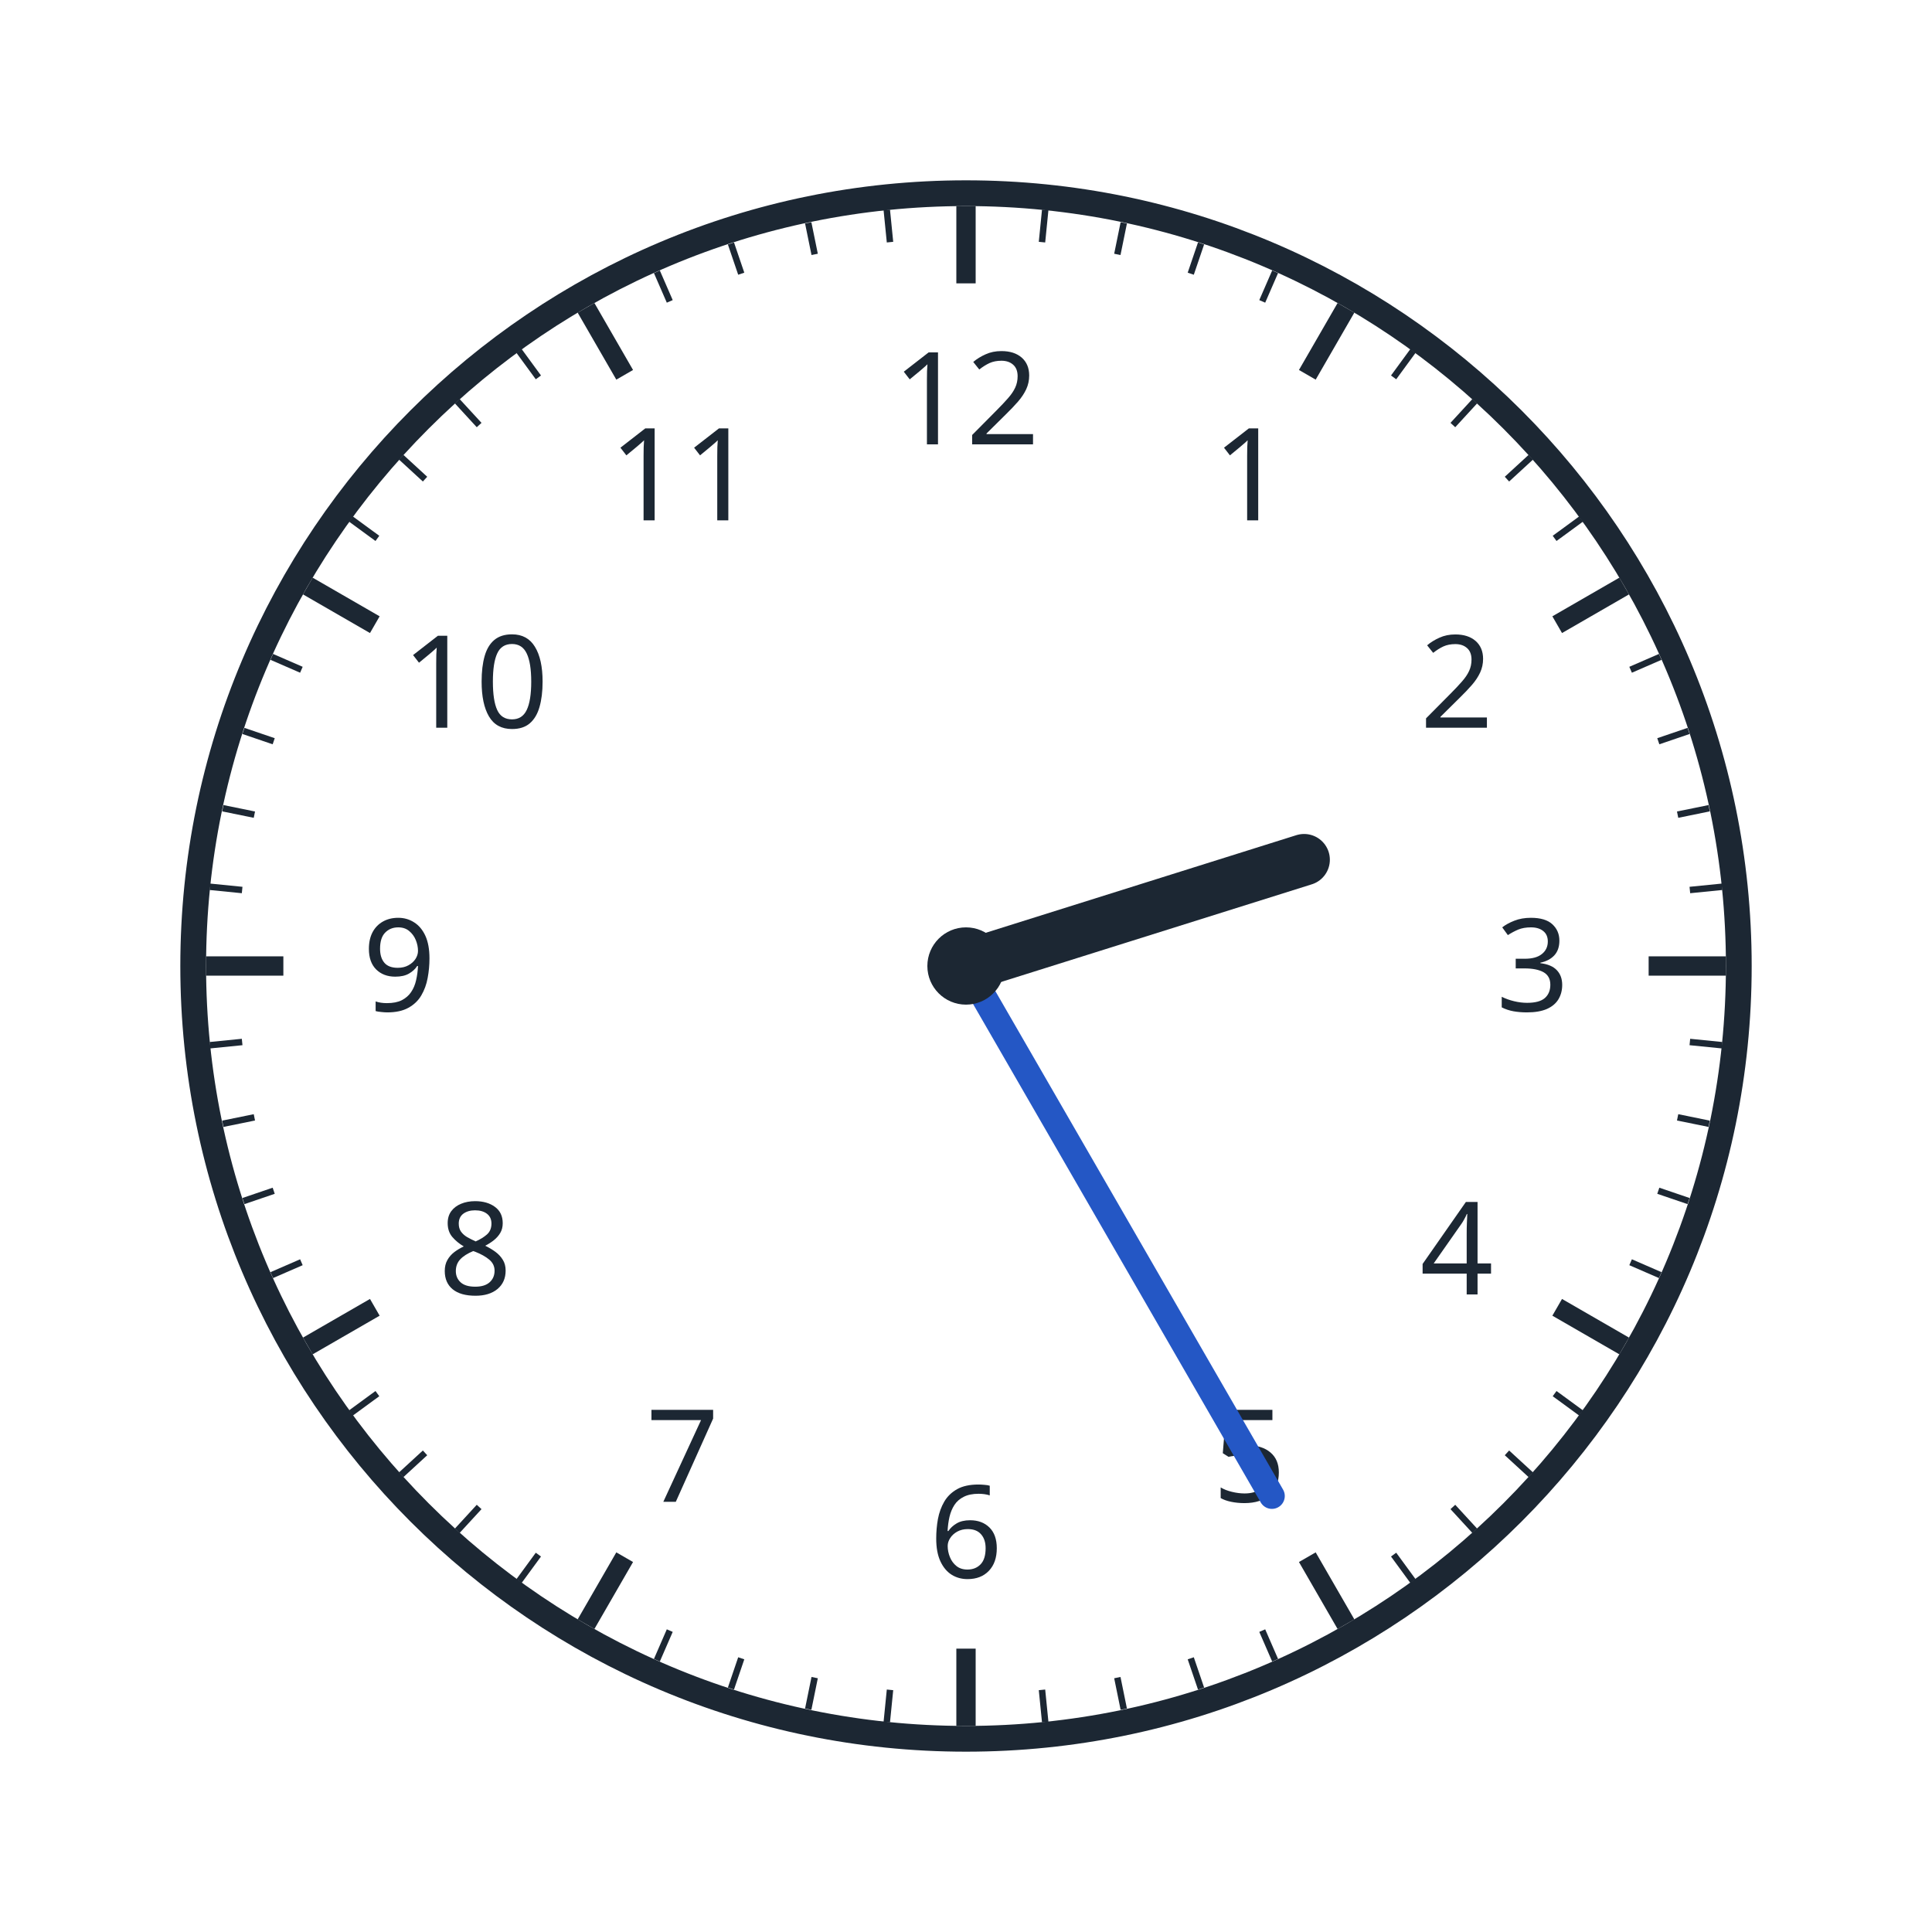
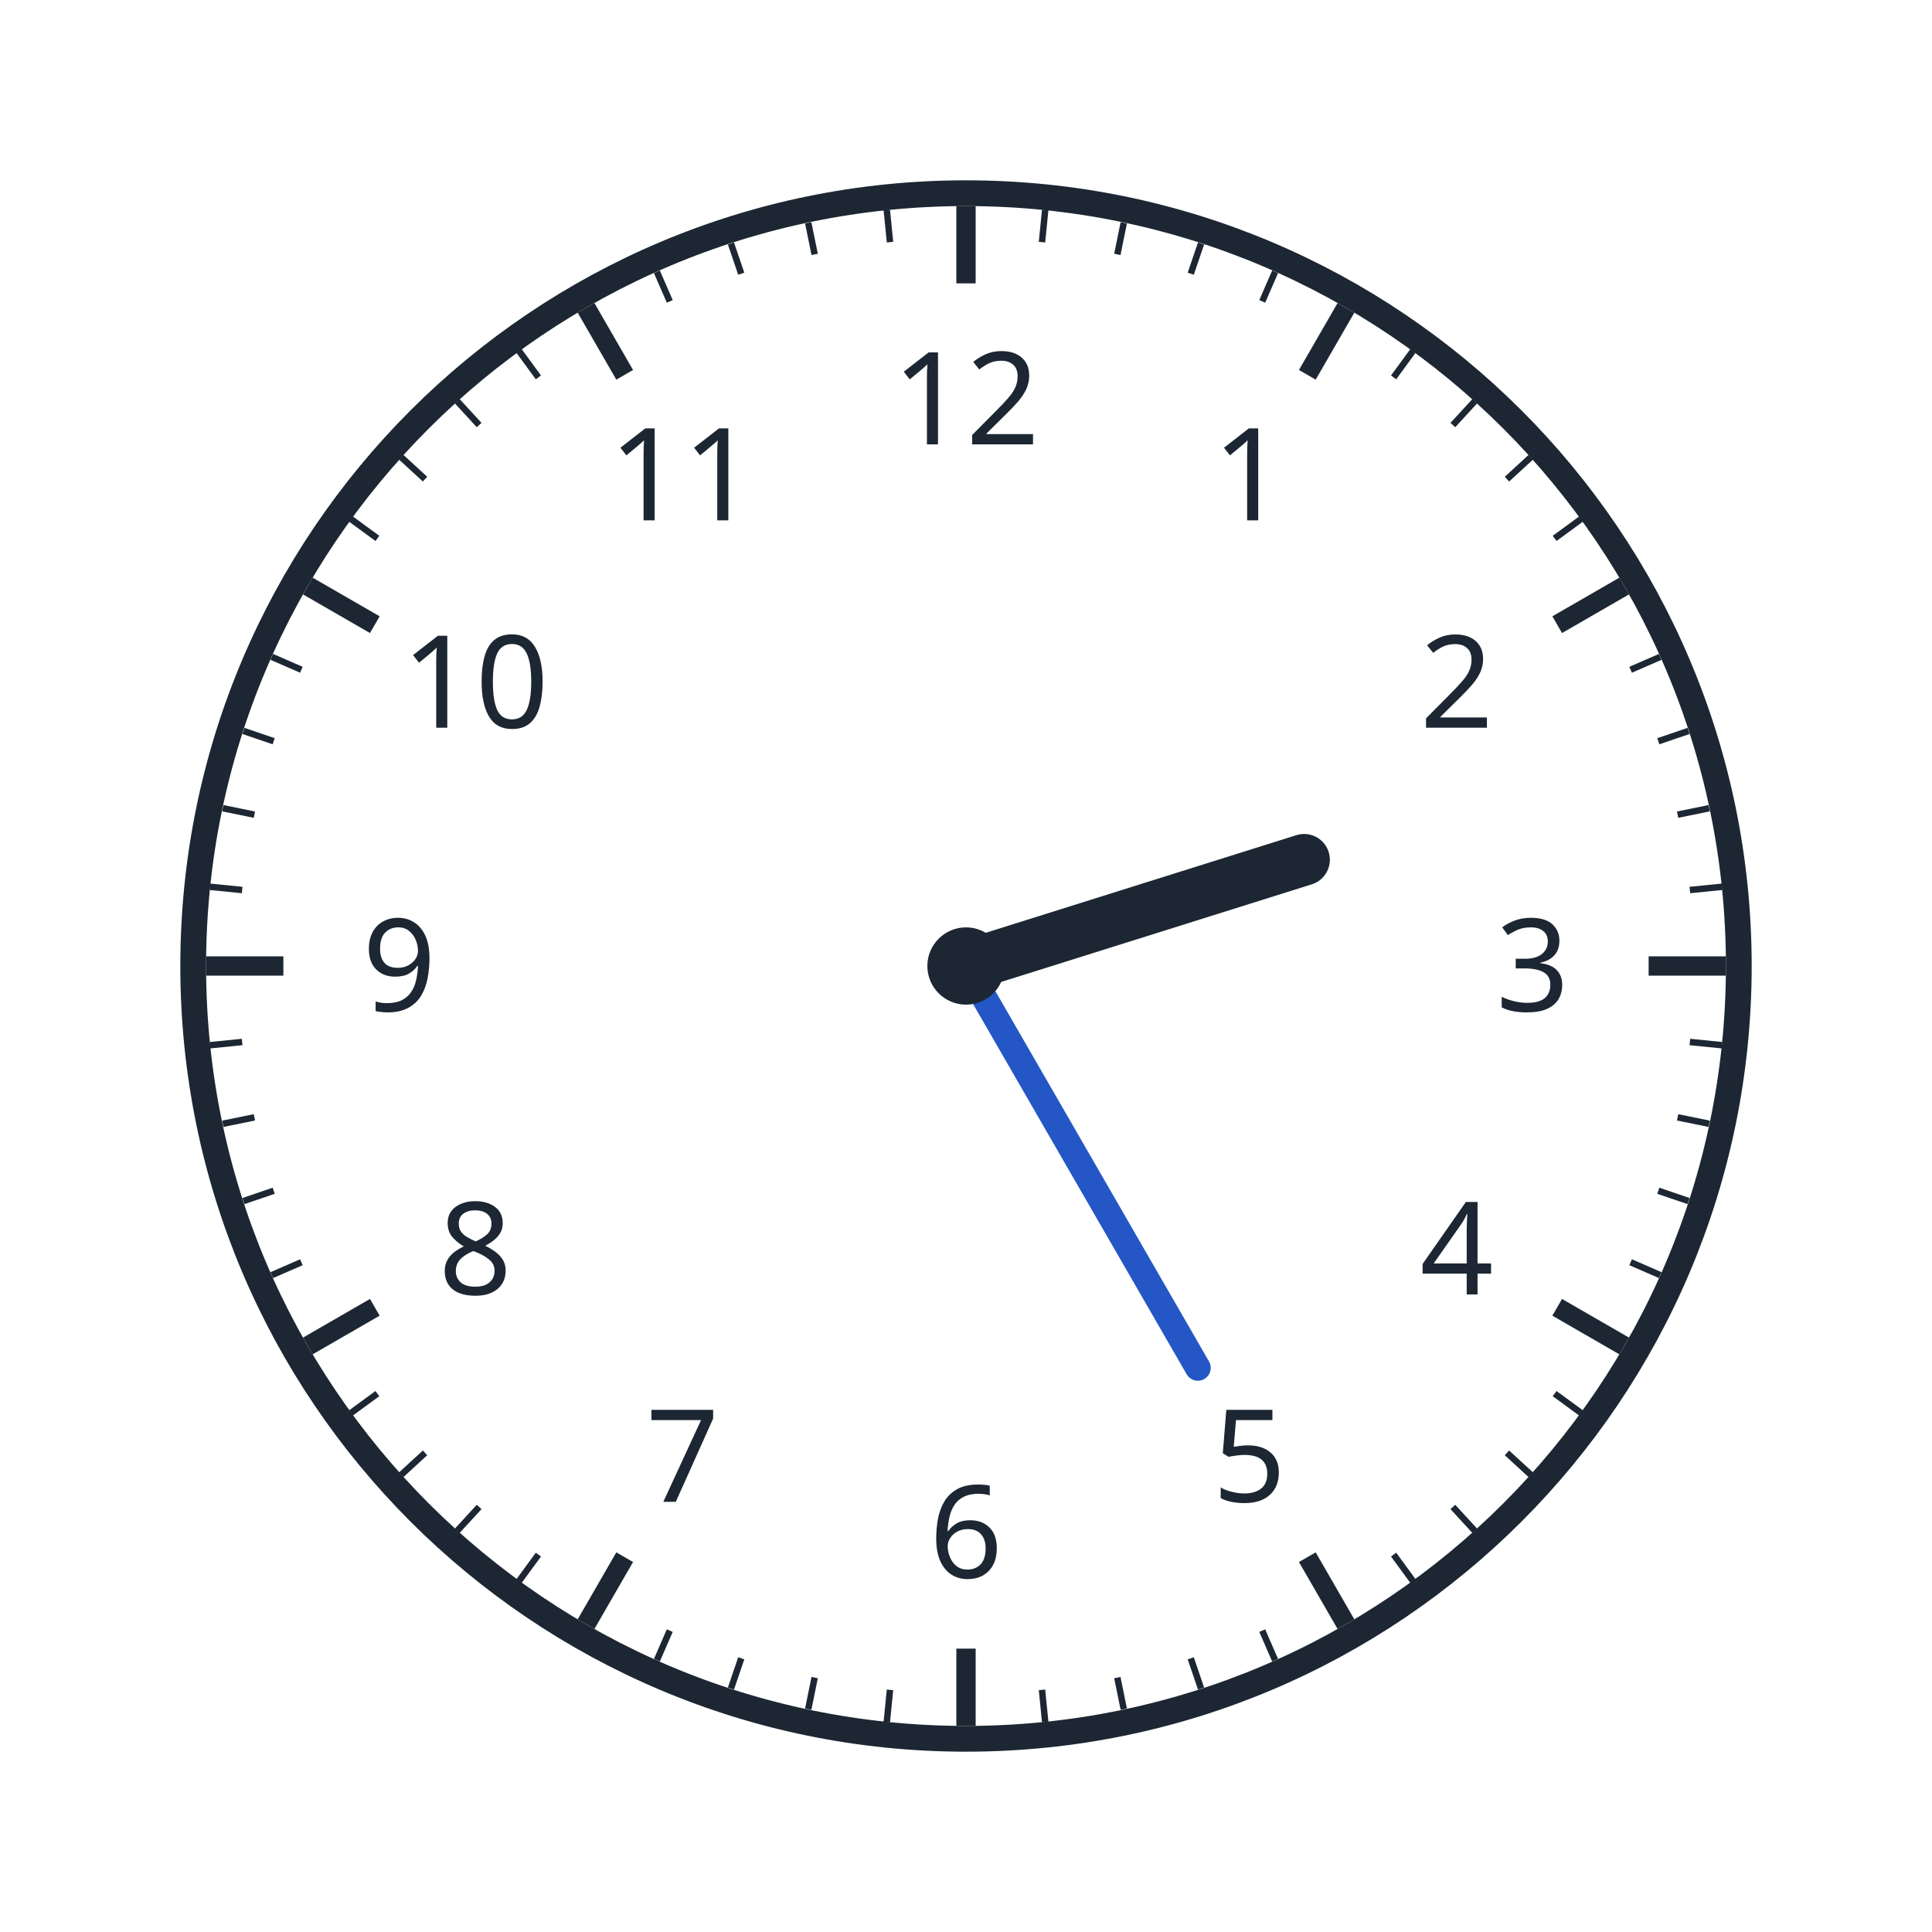
<svg xmlns="http://www.w3.org/2000/svg" viewBox="0 0 300 300" font-family="sans-serif" font-size="16">
  <rect x="0" y="0" width="300" height="300" fill="#ffffff" />
  <circle cx="150" cy="150" r="120" fill="#ffffff" stroke="#1c2733" stroke-width="4" />
  <line x1="150.0" y1="44.0" x2="150.0" y2="32.0" stroke="#1c2733" stroke-width="3" />
  <line x1="161.8" y1="37.6" x2="162.3" y2="32.6" stroke="#1c2733" stroke-width="1" />
  <line x1="173.5" y1="39.5" x2="174.5" y2="34.6" stroke="#1c2733" stroke-width="1" />
  <line x1="184.9" y1="42.5" x2="186.5" y2="37.8" stroke="#1c2733" stroke-width="1" />
  <line x1="196.0" y1="46.8" x2="198.0" y2="42.2" stroke="#1c2733" stroke-width="1" />
  <line x1="203.0" y1="58.2" x2="209.0" y2="47.8" stroke="#1c2733" stroke-width="3" />
  <line x1="216.4" y1="58.6" x2="219.4" y2="54.5" stroke="#1c2733" stroke-width="1" />
  <line x1="225.6" y1="66.0" x2="229.0" y2="62.3" stroke="#1c2733" stroke-width="1" />
  <line x1="234.0" y1="74.4" x2="237.7" y2="71.0" stroke="#1c2733" stroke-width="1" />
  <line x1="241.4" y1="83.6" x2="245.5" y2="80.6" stroke="#1c2733" stroke-width="1" />
  <line x1="241.8" y1="97.0" x2="252.2" y2="91.0" stroke="#1c2733" stroke-width="3" />
  <line x1="253.2" y1="104.0" x2="257.8" y2="102.0" stroke="#1c2733" stroke-width="1" />
  <line x1="257.5" y1="115.1" x2="262.2" y2="113.5" stroke="#1c2733" stroke-width="1" />
  <line x1="260.5" y1="126.5" x2="265.4" y2="125.5" stroke="#1c2733" stroke-width="1" />
  <line x1="262.4" y1="138.2" x2="267.4" y2="137.7" stroke="#1c2733" stroke-width="1" />
  <line x1="256.0" y1="150.0" x2="268.0" y2="150.0" stroke="#1c2733" stroke-width="3" />
  <line x1="262.4" y1="161.8" x2="267.4" y2="162.3" stroke="#1c2733" stroke-width="1" />
  <line x1="260.5" y1="173.5" x2="265.4" y2="174.5" stroke="#1c2733" stroke-width="1" />
  <line x1="257.5" y1="184.9" x2="262.2" y2="186.5" stroke="#1c2733" stroke-width="1" />
  <line x1="253.2" y1="196.0" x2="257.8" y2="198.0" stroke="#1c2733" stroke-width="1" />
  <line x1="241.8" y1="203.0" x2="252.2" y2="209.0" stroke="#1c2733" stroke-width="3" />
  <line x1="241.4" y1="216.4" x2="245.5" y2="219.4" stroke="#1c2733" stroke-width="1" />
  <line x1="234.0" y1="225.6" x2="237.7" y2="229.0" stroke="#1c2733" stroke-width="1" />
  <line x1="225.6" y1="234.0" x2="229.0" y2="237.7" stroke="#1c2733" stroke-width="1" />
  <line x1="216.4" y1="241.4" x2="219.4" y2="245.5" stroke="#1c2733" stroke-width="1" />
  <line x1="203.0" y1="241.8" x2="209.0" y2="252.2" stroke="#1c2733" stroke-width="3" />
  <line x1="196.0" y1="253.2" x2="198.0" y2="257.8" stroke="#1c2733" stroke-width="1" />
  <line x1="184.9" y1="257.5" x2="186.5" y2="262.2" stroke="#1c2733" stroke-width="1" />
  <line x1="173.5" y1="260.5" x2="174.5" y2="265.4" stroke="#1c2733" stroke-width="1" />
  <line x1="161.8" y1="262.4" x2="162.3" y2="267.4" stroke="#1c2733" stroke-width="1" />
  <line x1="150.0" y1="256.0" x2="150.0" y2="268.0" stroke="#1c2733" stroke-width="3" />
  <line x1="138.2" y1="262.4" x2="137.7" y2="267.4" stroke="#1c2733" stroke-width="1" />
  <line x1="126.5" y1="260.5" x2="125.5" y2="265.4" stroke="#1c2733" stroke-width="1" />
  <line x1="115.1" y1="257.5" x2="113.5" y2="262.2" stroke="#1c2733" stroke-width="1" />
  <line x1="104.0" y1="253.2" x2="102.0" y2="257.8" stroke="#1c2733" stroke-width="1" />
  <line x1="97.0" y1="241.8" x2="91.0" y2="252.2" stroke="#1c2733" stroke-width="3" />
  <line x1="83.6" y1="241.4" x2="80.6" y2="245.5" stroke="#1c2733" stroke-width="1" />
  <line x1="74.4" y1="234.0" x2="71.0" y2="237.7" stroke="#1c2733" stroke-width="1" />
  <line x1="66.0" y1="225.6" x2="62.3" y2="229.0" stroke="#1c2733" stroke-width="1" />
  <line x1="58.6" y1="216.4" x2="54.5" y2="219.4" stroke="#1c2733" stroke-width="1" />
  <line x1="58.2" y1="203.0" x2="47.8" y2="209.0" stroke="#1c2733" stroke-width="3" />
  <line x1="46.8" y1="196.0" x2="42.2" y2="198.0" stroke="#1c2733" stroke-width="1" />
  <line x1="42.5" y1="184.9" x2="37.8" y2="186.5" stroke="#1c2733" stroke-width="1" />
  <line x1="39.5" y1="173.5" x2="34.6" y2="174.5" stroke="#1c2733" stroke-width="1" />
  <line x1="37.6" y1="161.8" x2="32.6" y2="162.3" stroke="#1c2733" stroke-width="1" />
  <line x1="44.0" y1="150.0" x2="32.0" y2="150.0" stroke="#1c2733" stroke-width="3" />
  <line x1="37.6" y1="138.2" x2="32.6" y2="137.7" stroke="#1c2733" stroke-width="1" />
  <line x1="39.5" y1="126.5" x2="34.6" y2="125.5" stroke="#1c2733" stroke-width="1" />
  <line x1="42.5" y1="115.1" x2="37.8" y2="113.5" stroke="#1c2733" stroke-width="1" />
  <line x1="46.8" y1="104.0" x2="42.2" y2="102.0" stroke="#1c2733" stroke-width="1" />
  <line x1="58.2" y1="97.0" x2="47.8" y2="91.0" stroke="#1c2733" stroke-width="3" />
  <line x1="58.6" y1="83.6" x2="54.5" y2="80.6" stroke="#1c2733" stroke-width="1" />
  <line x1="66.0" y1="74.4" x2="62.3" y2="71.0" stroke="#1c2733" stroke-width="1" />
  <line x1="74.4" y1="66.0" x2="71.0" y2="62.3" stroke="#1c2733" stroke-width="1" />
  <line x1="83.6" y1="58.6" x2="80.6" y2="54.5" stroke="#1c2733" stroke-width="1" />
  <line x1="97.0" y1="58.2" x2="91.0" y2="47.8" stroke="#1c2733" stroke-width="3" />
  <line x1="104.0" y1="46.8" x2="102.0" y2="42.2" stroke="#1c2733" stroke-width="1" />
  <line x1="115.1" y1="42.5" x2="113.5" y2="37.8" stroke="#1c2733" stroke-width="1" />
  <line x1="126.5" y1="39.5" x2="125.5" y2="34.6" stroke="#1c2733" stroke-width="1" />
  <line x1="138.2" y1="37.6" x2="137.7" y2="32.6" stroke="#1c2733" stroke-width="1" />
  <text x="194.0" y="80.8" text-anchor="middle" font-size="20" fill="#1c2733">1</text>
  <text x="226.2" y="113.0" text-anchor="middle" font-size="20" fill="#1c2733">2</text>
  <text x="238.0" y="157.0" text-anchor="middle" font-size="20" fill="#1c2733">3</text>
  <text x="226.2" y="201.0" text-anchor="middle" font-size="20" fill="#1c2733">4</text>
  <text x="194.0" y="233.2" text-anchor="middle" font-size="20" fill="#1c2733">5</text>
  <text x="150.0" y="245.0" text-anchor="middle" font-size="20" fill="#1c2733">6</text>
  <text x="106.0" y="233.2" text-anchor="middle" font-size="20" fill="#1c2733">7</text>
  <text x="73.8" y="201.0" text-anchor="middle" font-size="20" fill="#1c2733">8</text>
  <text x="62.0" y="157.0" text-anchor="middle" font-size="20" fill="#1c2733">9</text>
  <text x="73.8" y="113.0" text-anchor="middle" font-size="20" fill="#1c2733">10</text>
  <text x="106.0" y="80.8" text-anchor="middle" font-size="20" fill="#1c2733">11</text>
  <text x="150.0" y="69.0" text-anchor="middle" font-size="20" fill="#1c2733">12</text>
  <line x1="150" y1="150" x2="202.5" y2="133.5" stroke="#1c2733" stroke-width="8" stroke-linecap="round" />
-   <line x1="150" y1="150" x2="197.5" y2="232.3" stroke="#2457c5" stroke-width="4" stroke-linecap="round" />
+   <line x1="150" y1="150" x2="186.0" y2="212.4" stroke="#2457c5" stroke-width="4" stroke-linecap="round" />
  <circle cx="150" cy="150" r="6" fill="#1c2733" />
</svg>
